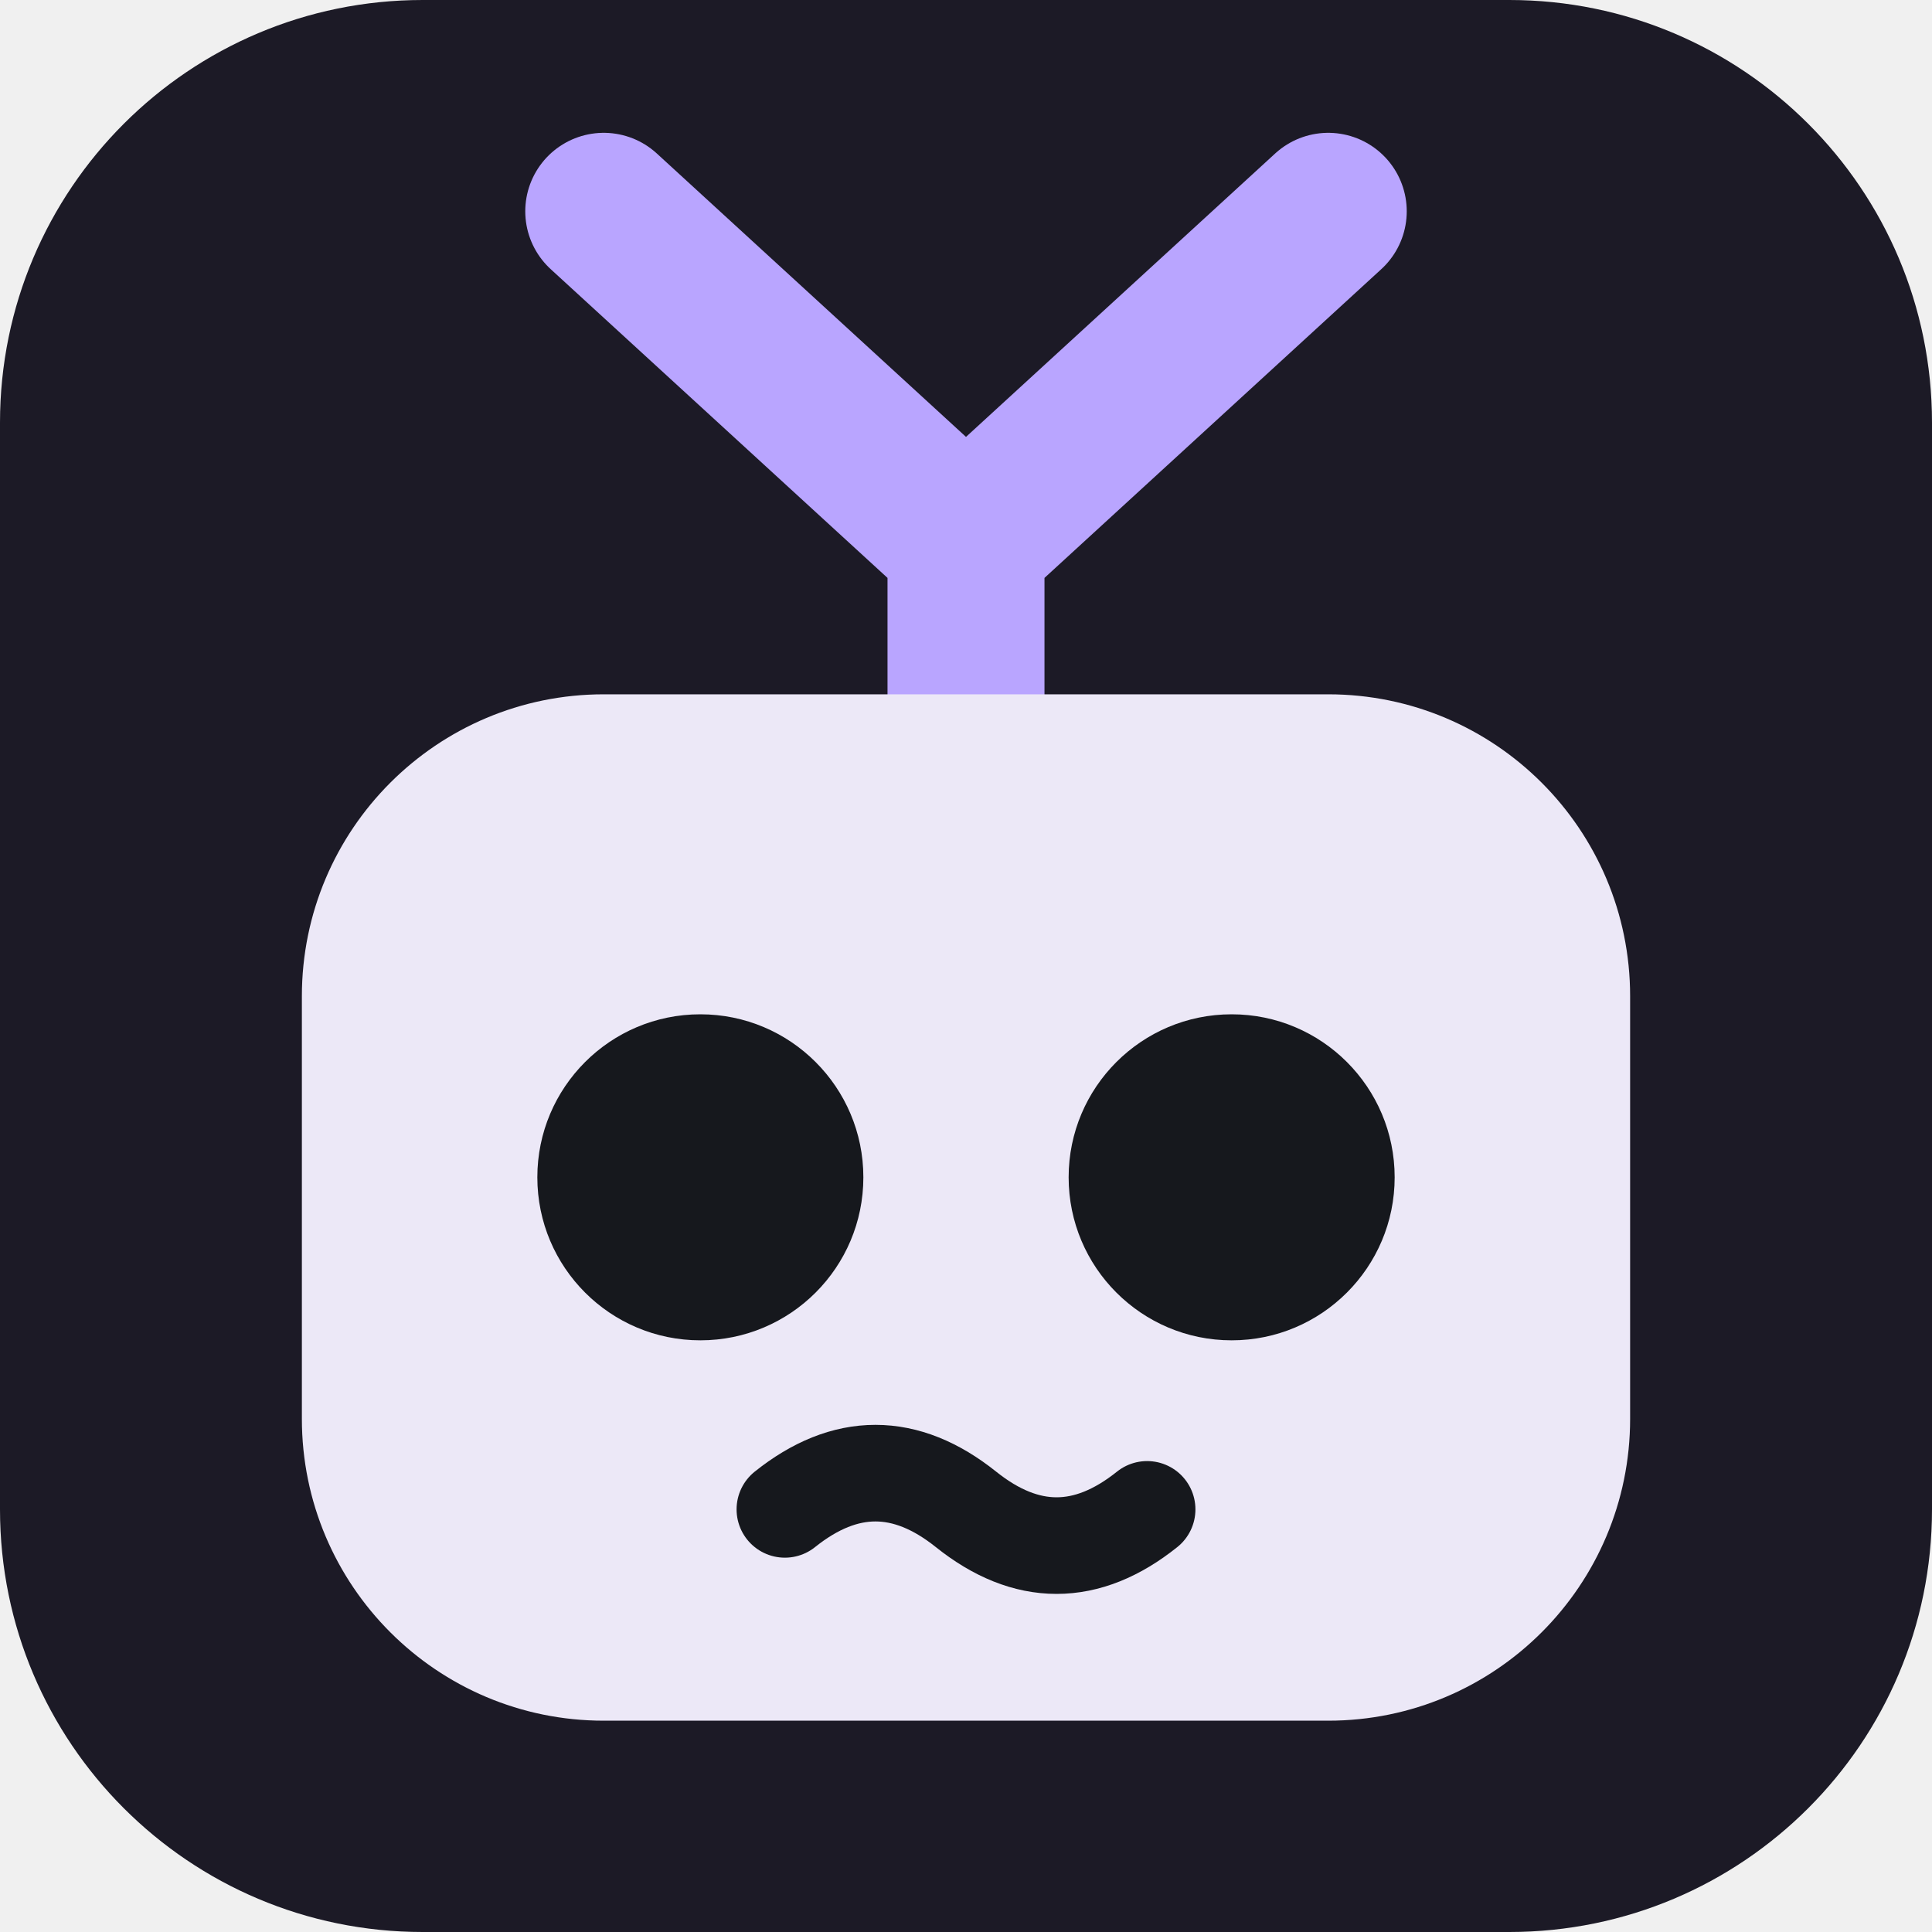
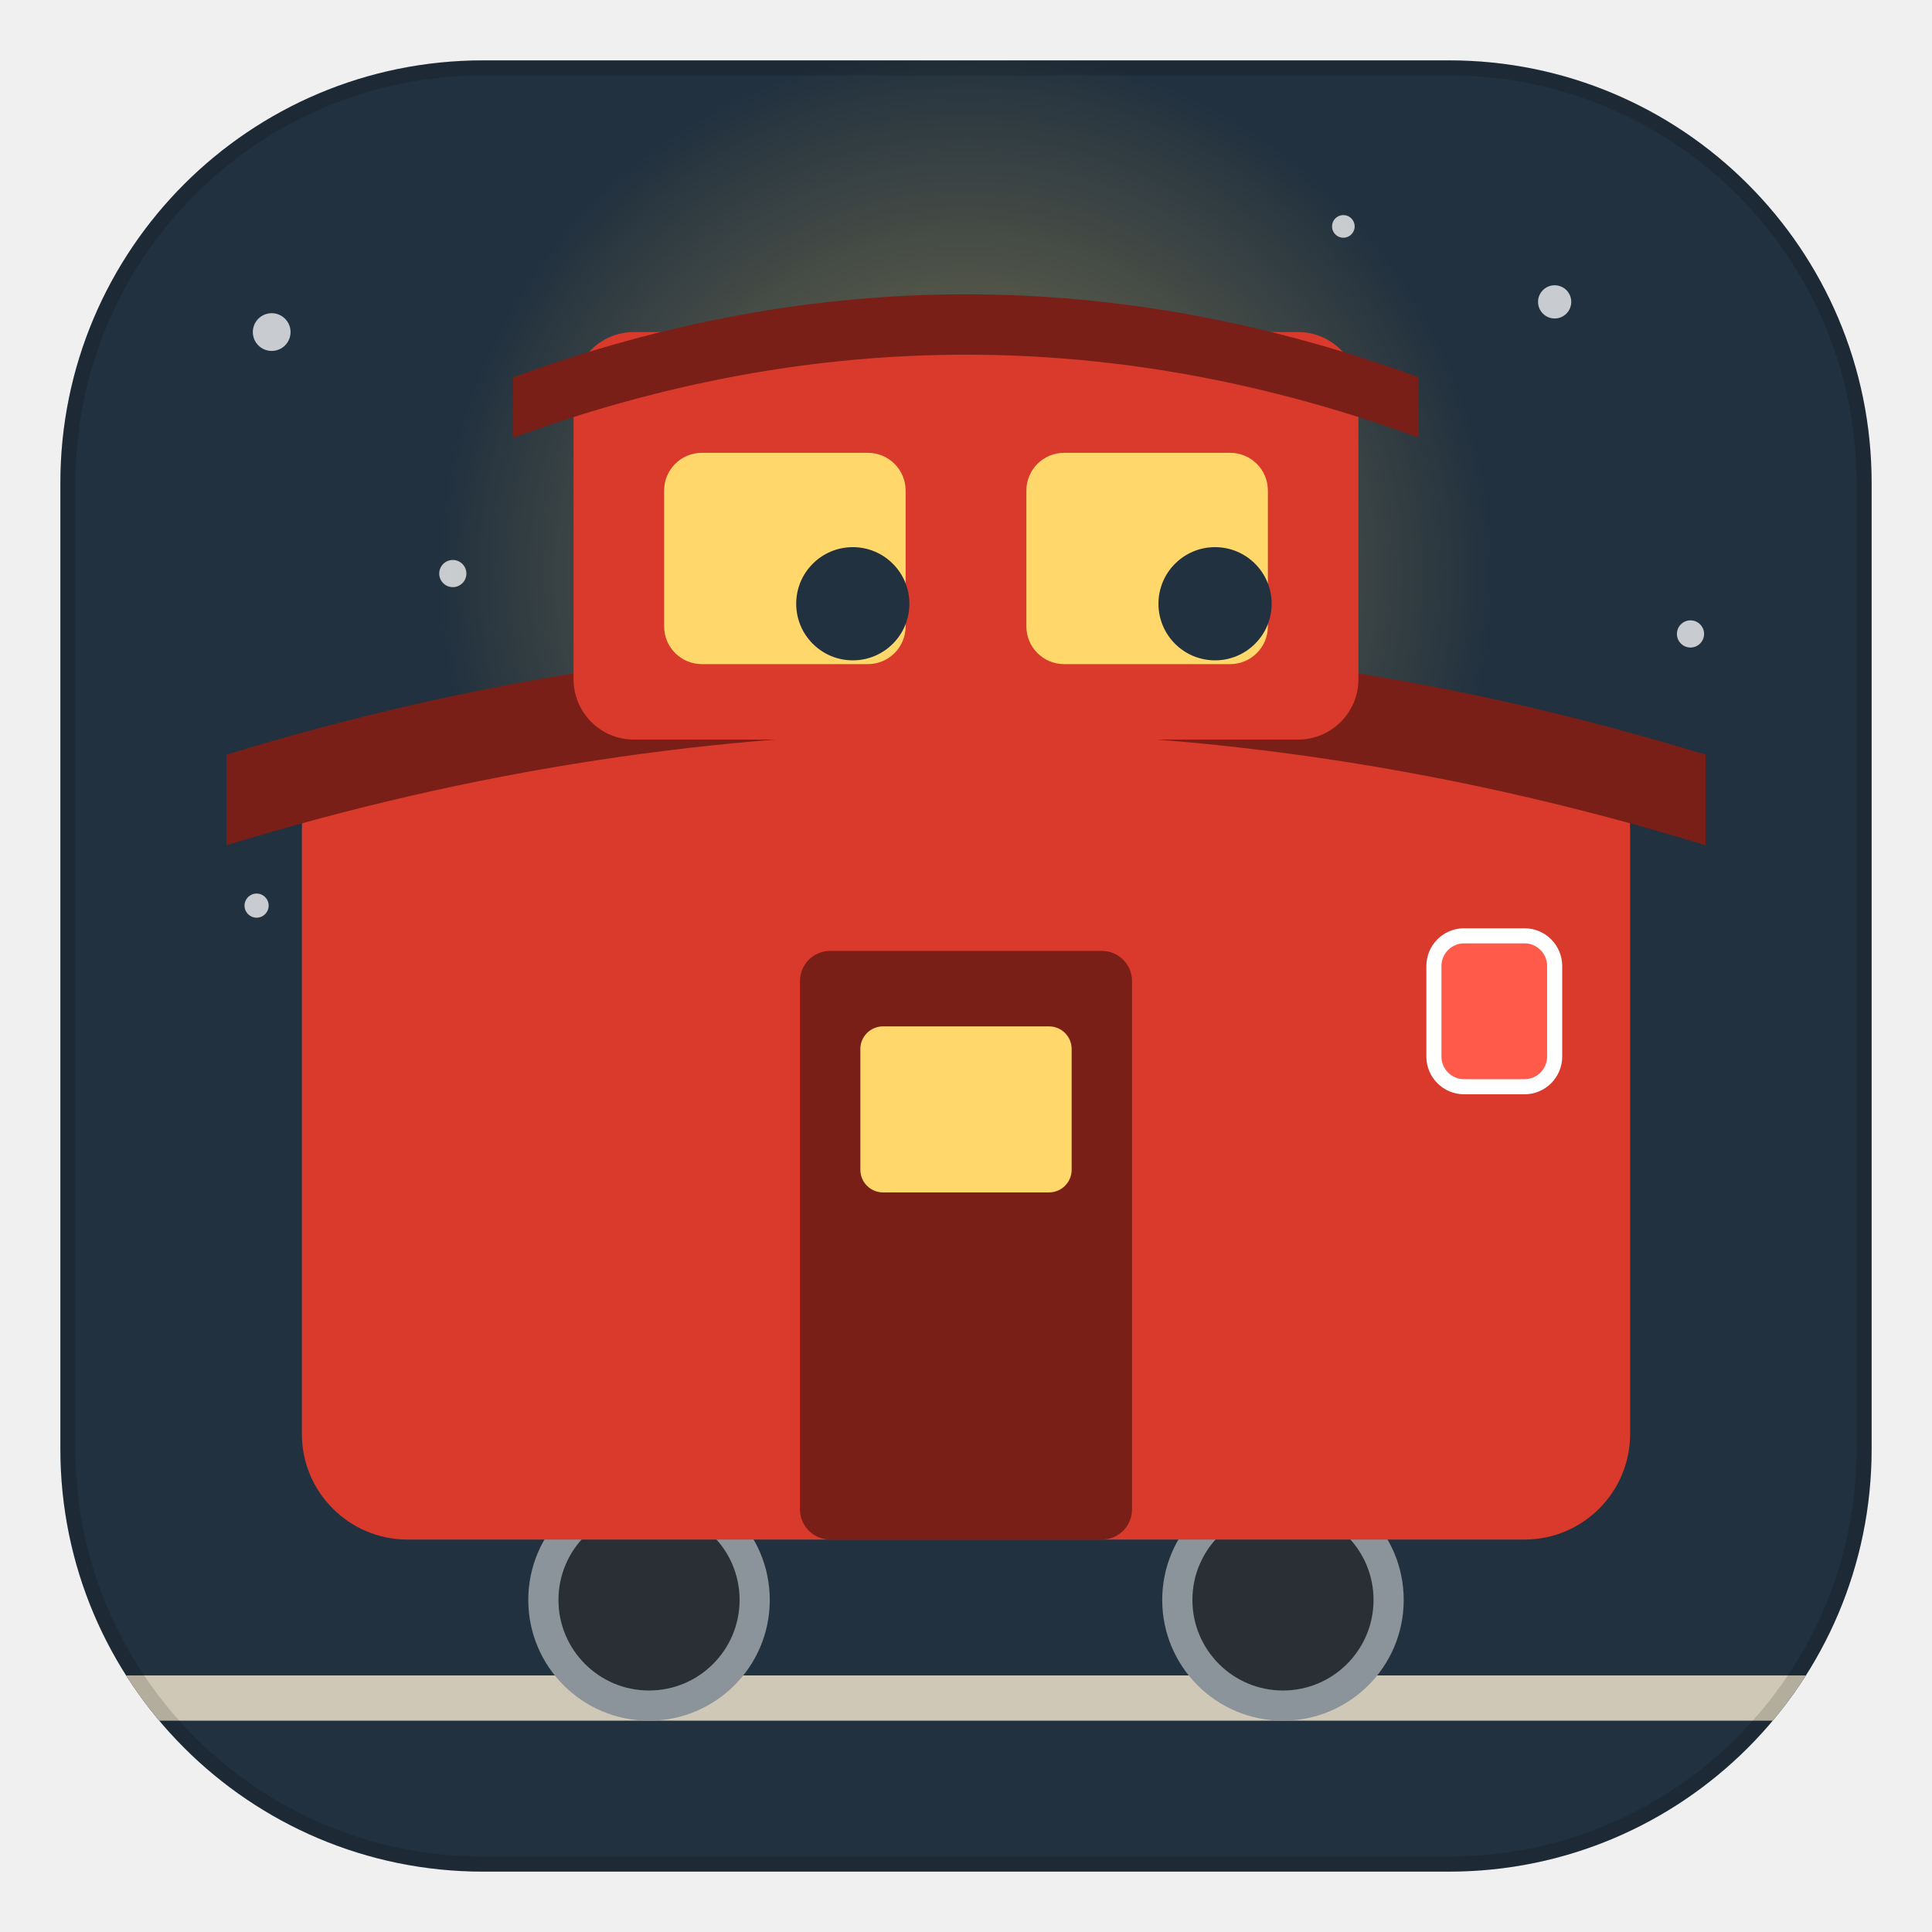
- <svg xmlns="http://www.w3.org/2000/svg" viewBox="0 0 32 32">
-   <rect width="32" height="32" rx="7" fill="#1c1a26" />
-   <path d="M10 3.5 L16 9 L22 3.5 M16 9 V12" fill="none" stroke="#b9a5ff" stroke-width="2.6" stroke-linecap="round" stroke-linejoin="round" />
-   <rect x="5" y="11.5" width="22" height="17" rx="5" fill="#ece8f7" />
-   <circle cx="11.6" cy="19.5" r="2.7" fill="#16181d" />
-   <circle cx="20.4" cy="19.5" r="2.7" fill="#16181d" />
-   <path d="M13 25 q1.5 -1.2 3 0 t3 0" fill="none" stroke="#16181d" stroke-width="1.6" stroke-linecap="round" />
+ <svg xmlns="http://www.w3.org/2000/svg" viewBox="0 0 256 256">
+   <defs>
+     <clipPath id="t">
+       <rect x="8" y="8" width="240" height="240" rx="56" />
+     </clipPath>
+     <radialGradient id="g">
+       <stop offset="0" stop-color="#ff6a50" stop-opacity=".7" />
+       <stop offset="1" stop-color="#ff6a50" stop-opacity="0" />
+     </radialGradient>
+     <radialGradient id="w">
+       <stop offset="0" stop-color="#ffd76a" stop-opacity=".45" />
+       <stop offset="1" stop-color="#ffd76a" stop-opacity="0" />
+     </radialGradient>
+   </defs>
+   <rect x="8" y="8" width="240" height="240" rx="56" fill="#22313f" />
+   <g clip-path="url(#t)">
+     <circle cx="36" cy="44" r="2.5" fill="#fff" opacity=".75" />
+     <circle cx="60" cy="76" r="1.8" fill="#fff" opacity=".75" />
+     <circle cx="206" cy="40" r="2.2" fill="#fff" opacity=".75" />
+     <circle cx="224" cy="84" r="1.8" fill="#fff" opacity=".75" />
+     <circle cx="178" cy="30" r="1.5" fill="#fff" opacity=".75" />
+     <circle cx="34" cy="120" r="1.6" fill="#fff" opacity=".75" />
+     <rect x="0" y="222" width="256" height="6" fill="#cfc8b6" />
+     <g fill="#2a2f35" stroke="#8b939b" stroke-width="4">
+       <circle cx="86" cy="212" r="14" />
+       <circle cx="170" cy="212" r="14" />
+     </g>
+     <circle cx="128" cy="76" r="70" fill="url(#w)" />
+     <rect x="40" y="96" width="176" height="108" rx="14" fill="#d93a2b" />
+     <path d="M30 100 Q128 70 226 100 L226 112 Q128 82 30 112 Z" fill="#7a1f17" />
+     <rect x="76" y="44" width="104" height="54" rx="8" fill="#d93a2b" />
+     <path d="M68 50 Q128 28 188 50 L188 58 Q128 36 68 58 Z" fill="#7a1f17" />
+     <rect x="88" y="60" width="32" height="28" rx="5" fill="#ffd76a" />
+     <rect x="136" y="60" width="32" height="28" rx="5" fill="#ffd76a" />
+     <circle cx="113" cy="80" r="7.5" fill="#22313f" />
+     <circle cx="161" cy="80" r="7.5" fill="#22313f" />
+     <rect x="106" y="126" width="44" height="78" rx="4" fill="#7a1f17" />
+     <rect x="114" y="136" width="28" height="22" rx="3" fill="#ffd76a" />
+     <rect x="190" y="124" width="16" height="20" rx="4" fill="#ff5a4a" stroke="#fff" stroke-width="2" />
+   </g>
+   <rect x="9" y="9" width="238" height="238" rx="55" fill="none" stroke="#000" stroke-opacity=".14" stroke-width="2" />
</svg>
